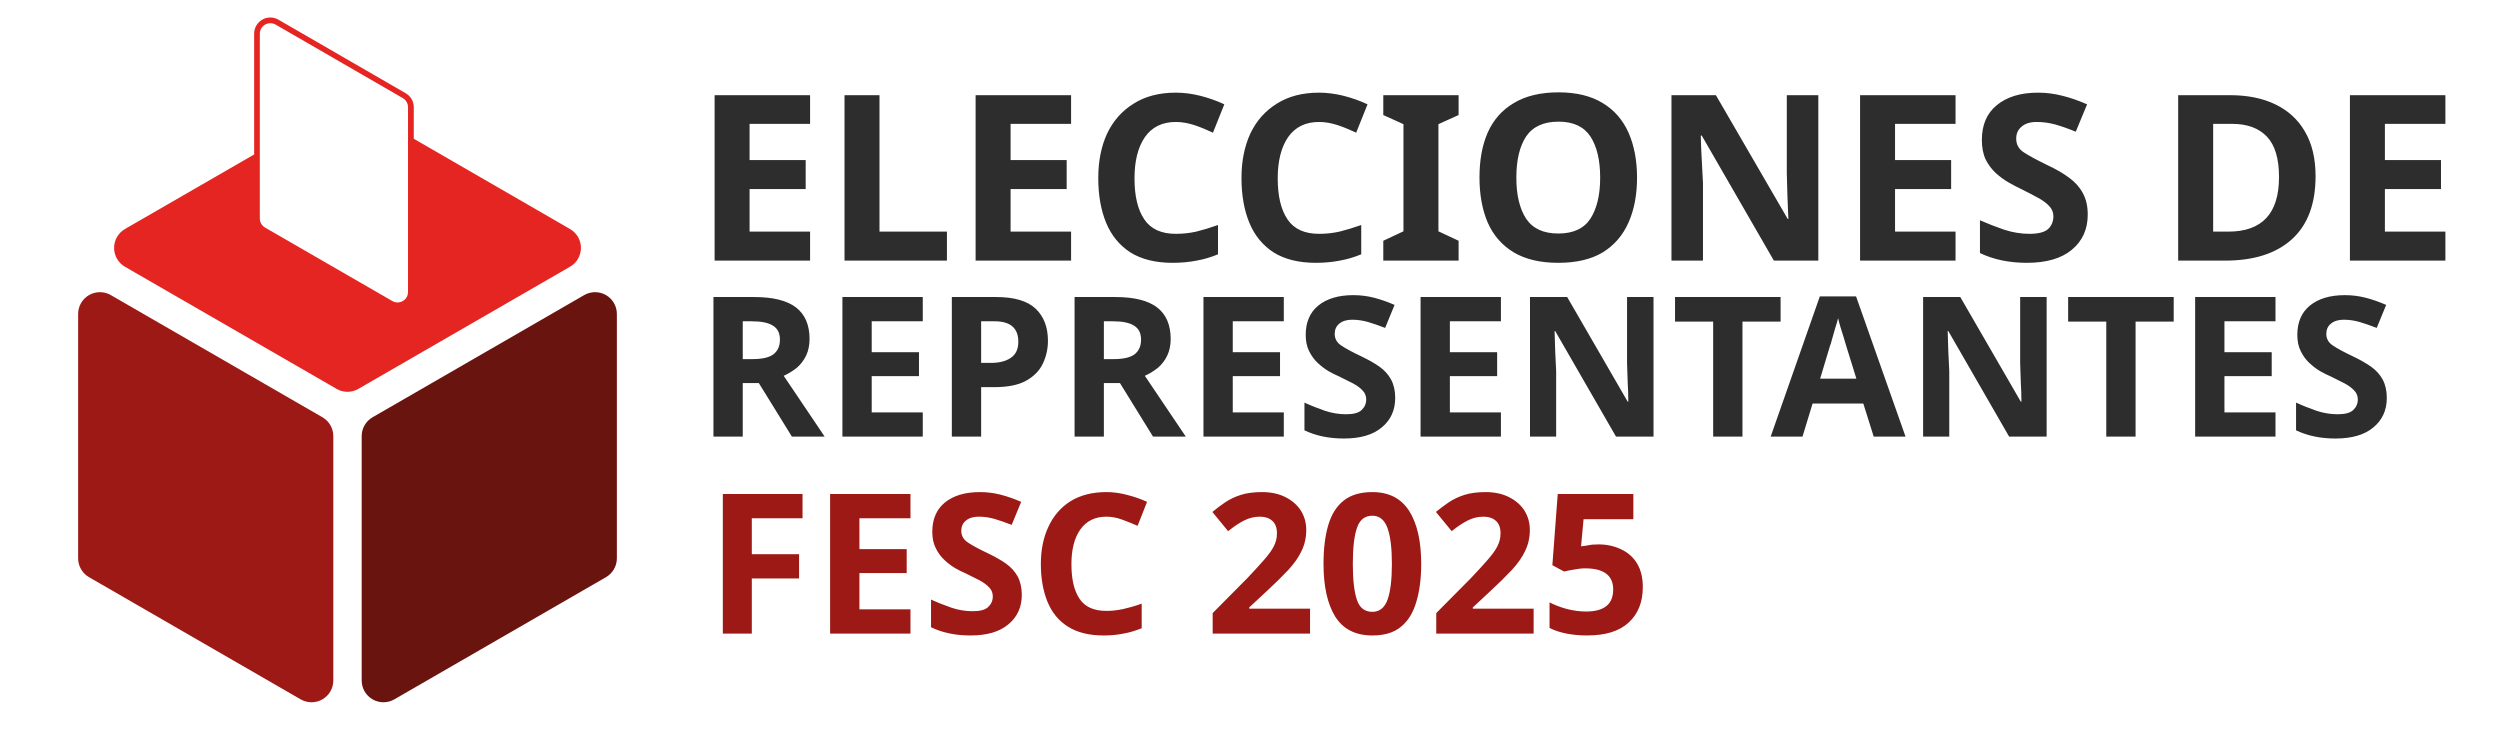
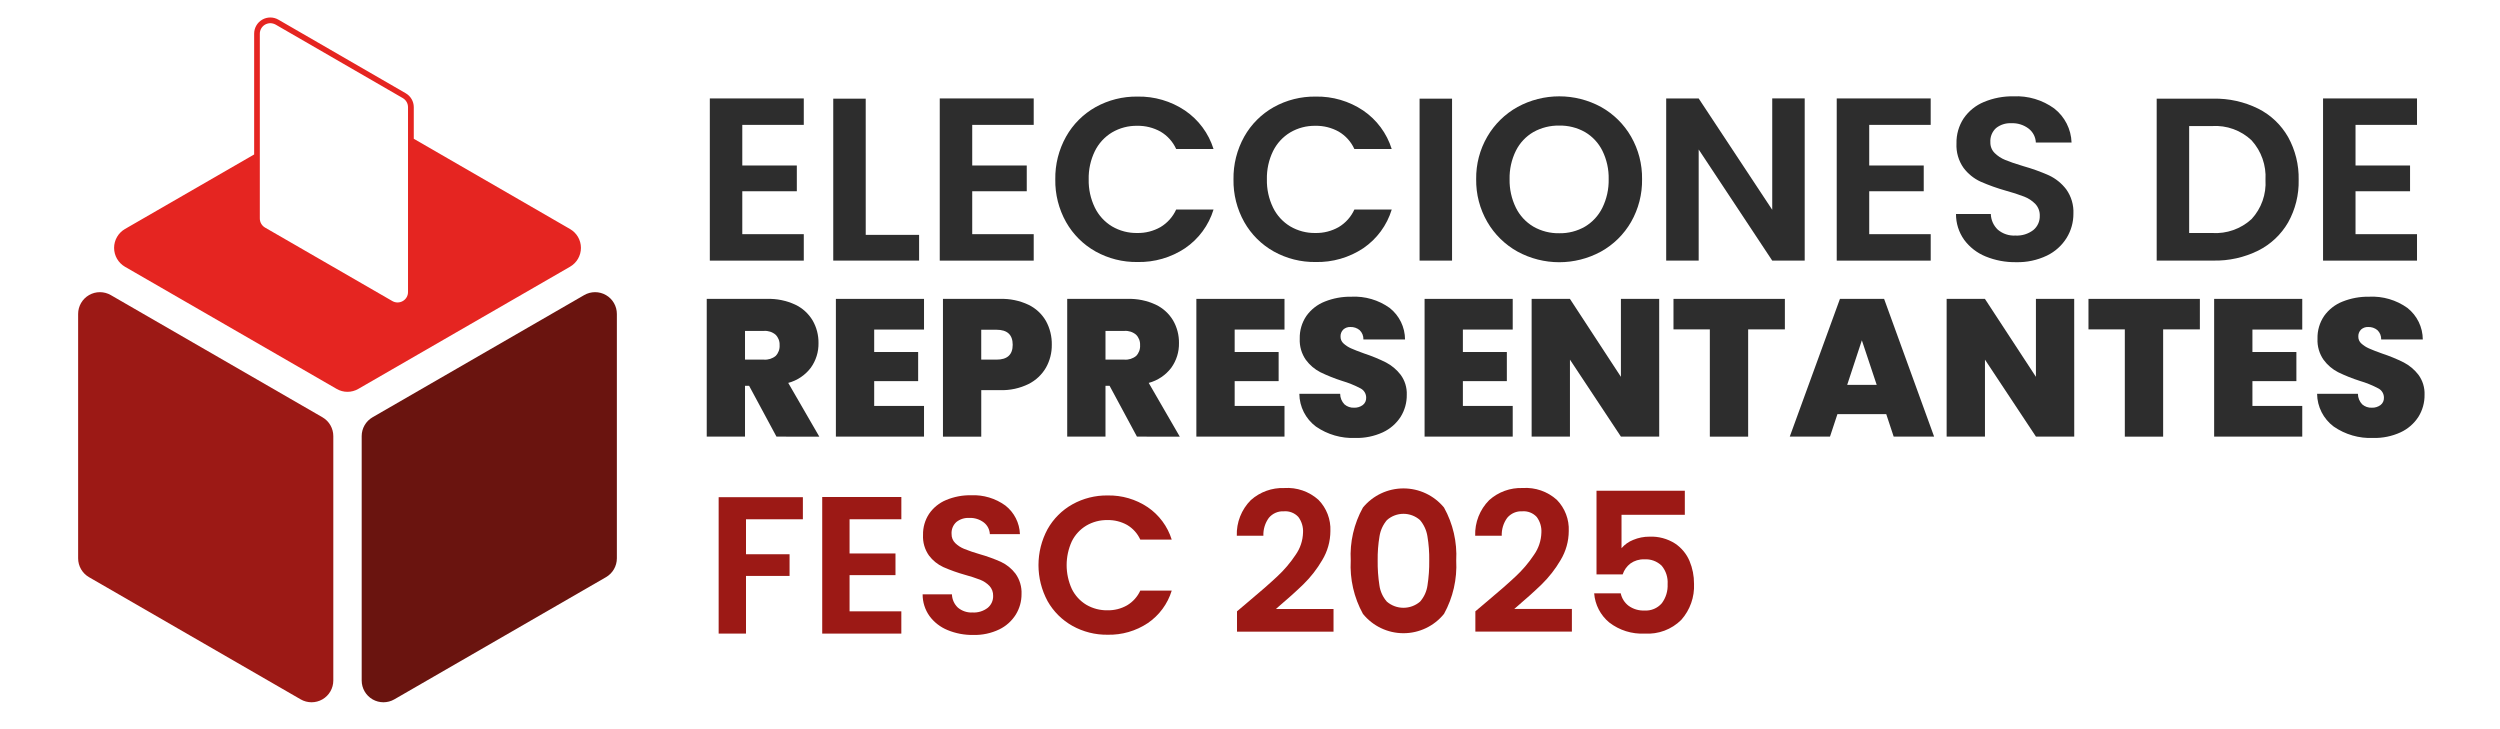
<svg xmlns="http://www.w3.org/2000/svg" id="Capa_1" data-name="Capa 1" viewBox="0 0 123.961 36.117">
  <defs>
-     <style>.cls-1{font-size:11.505px;}.cls-1,.cls-2{fill:#2d2d2d;}.cls-1,.cls-3{font-family:Poppins-SemiBold, Poppins;font-weight:600;}.cls-2,.cls-3{font-size:9.688px;}.cls-2{font-family:Poppins-ExtraBold, Poppins;font-weight:800;}.cls-3,.cls-4{fill:#9c1915;}.cls-5{fill:#6a140f;}.cls-6{fill:#e52521;}</style>
+     <style>.cls-1{isolation:isolate;}.cls-2{fill:#2d2d2d;}.cls-3{fill:#9c1915;}.cls-4{fill:#6a140f;}.cls-5{fill:#e52521;}</style>
  </defs>
-   <text class="cls-1" transform="translate(34.40207 12.92247)">ELECCIONES DE</text>
-   <text class="cls-2" transform="translate(34.5007 21.65001)">REPRESENTANTES</text>
-   <text class="cls-3" transform="translate(34.96555 31.41564)">FESC 2025</text>
-   <path class="cls-4" d="M3.874,15.566v12.118a1.081,1.081,0,0,0,.54.935l10.494,6.058a1.079,1.079,0,0,0,1.619-.934v-12.118a1.079,1.079,0,0,0-.539-.935l-10.495-6.059a1.08,1.08,0,0,0-1.619.935" />
-   <path class="cls-5" d="M30.587,15.566v12.118a1.081,1.081,0,0,1-.54.935l-10.494,6.058a1.079,1.079,0,0,1-1.619-.934v-12.118a1.079,1.079,0,0,1,.539-.935l10.495-6.059a1.08,1.08,0,0,1,1.619.935" />
-   <path class="cls-6" d="M28.264,11.356l-7.747-4.475V5.315a.796.796,0,0,0-.403-.693L13.806.976a.801.801,0,0,0-1.204.698v5.985l-6.407,3.697a1.082,1.082,0,0,0,0,1.87l10.493,6.055a1.066,1.066,0,0,0,1.083,0l10.493-6.055a1.078,1.078,0,0,0,0-1.87m-15.381-9.682a.523.523,0,0,1,.262-.455.564.564,0,0,1,.258-.07.601.601,0,0,1,.263.07l6.308,3.646a.521.521,0,0,1,.257.45v9.162a.509.509,0,0,1-.257.45.517.517,0,0,1-.521,0l-6.308-3.641a.522.522,0,0,1-.262-.455v-9.157Z" />
+   <g class="cls-1">
+     <path class="cls-2" d="M36.806,6.192V8.206h2.704V9.483H36.806v2.128H39.855v1.312H35.196v-8.042H39.855V6.192Z" />
+     <path class="cls-2" d="M42.927,11.645h2.646v1.277H41.316V4.892h1.61Z" />
+     <path class="cls-2" d="M48.207,6.192V8.206h2.704V9.483H48.207v2.128h3.049v1.312H46.597v-8.042h4.659V6.192Z" />
+     <path class="cls-2" d="M52.861,6.773A3.826,3.826,0,0,1,54.322,5.312a4.148,4.148,0,0,1,2.076-.523,4.086,4.086,0,0,1,2.358.69,3.608,3.608,0,0,1,1.416,1.909H58.32a1.92,1.92,0,0,0-.776-.862,2.284,2.284,0,0,0-1.156-.288,2.378,2.378,0,0,0-1.249.328,2.236,2.236,0,0,0-.851.927A3.046,3.046,0,0,0,53.982,8.896a3.055,3.055,0,0,0,.305,1.397,2.225,2.225,0,0,0,.851.932,2.378,2.378,0,0,0,1.249.328,2.247,2.247,0,0,0,1.156-.293,1.959,1.959,0,0,0,.776-.869h1.853a3.587,3.587,0,0,1-1.41,1.916,4.104,4.104,0,0,1-2.364.685,4.148,4.148,0,0,1-2.076-.523,3.833,3.833,0,0,1-1.461-1.456A4.174,4.174,0,0,1,52.326,8.896,4.209,4.209,0,0,1,52.861,6.773Z" />
+     <path class="cls-2" d="M61.696,6.773A3.823,3.823,0,0,1,63.158,5.312a4.148,4.148,0,0,1,2.076-.523,4.086,4.086,0,0,1,2.358.69,3.61,3.61,0,0,1,1.415,1.909H67.155a1.915,1.915,0,0,0-.776-.862,2.283,2.283,0,0,0-1.156-.288,2.377,2.377,0,0,0-1.248.328,2.237,2.237,0,0,0-.852.927A3.046,3.046,0,0,0,62.818,8.896a3.055,3.055,0,0,0,.305,1.397,2.226,2.226,0,0,0,.852.932,2.377,2.377,0,0,0,1.248.328,2.246,2.246,0,0,0,1.156-.293,1.953,1.953,0,0,0,.776-.869h1.853a3.589,3.589,0,0,1-1.409,1.916,4.104,4.104,0,0,1-2.364.685,4.148,4.148,0,0,1-2.076-.523,3.831,3.831,0,0,1-1.462-1.456A4.174,4.174,0,0,1,61.162,8.896,4.209,4.209,0,0,1,61.696,6.773Z" />
+     <path class="cls-2" d="M71.999,4.892v8.03H70.389V4.892Z" />
+     <path class="cls-2" d="M75.243,12.474a3.955,3.955,0,0,1-1.495-1.467,4.107,4.107,0,0,1-.553-2.123A4.082,4.082,0,0,1,73.748,6.773a3.956,3.956,0,0,1,1.495-1.467,4.327,4.327,0,0,1,4.147,0A3.927,3.927,0,0,1,80.875,6.773a4.116,4.116,0,0,1,.546,2.111,4.141,4.141,0,0,1-.546,2.123,3.915,3.915,0,0,1-1.49,1.467,4.323,4.323,0,0,1-4.142,0Zm3.348-1.237a2.25,2.25,0,0,0,.863-.938,3.076,3.076,0,0,0,.311-1.415A3.04,3.04,0,0,0,79.454,7.475a2.222,2.222,0,0,0-.863-.927,2.496,2.496,0,0,0-1.276-.321,2.529,2.529,0,0,0-1.283.321,2.208,2.208,0,0,0-.868.927,3.04,3.04,0,0,0-.312,1.409,3.076,3.076,0,0,0,.312,1.415,2.236,2.236,0,0,0,.868.938,2.484,2.484,0,0,0,1.283.328A2.452,2.452,0,0,0,78.591,11.237Z" />
+     <path class="cls-2" d="M89.485,12.922H87.875L84.228,7.412v5.511H82.617v-8.042h1.61L87.875,10.403V4.88h1.61Z" />
+     <path class="cls-2" d="M92.684,6.192V8.206h2.703V9.483H92.684v2.128h3.049v1.312H91.073v-8.042h4.659V6.192Z" />
+     <path class="cls-2" d="M98.453,12.715a2.485,2.485,0,0,1-1.064-.828,2.182,2.182,0,0,1-.402-1.277h1.726a1.116,1.116,0,0,0,.351.782,1.242,1.242,0,0,0,.869.288,1.339,1.339,0,0,0,.886-.271.88.88,0,0,0,.322-.708.817.817,0,0,0-.219-.586,1.529,1.529,0,0,0-.547-.363,9.115,9.115,0,0,0-.902-.293,9.706,9.706,0,0,1-1.271-.454,2.222,2.222,0,0,1-.84-.679,1.934,1.934,0,0,1-.351-1.214,2.17,2.17,0,0,1,.356-1.243,2.263,2.263,0,0,1,1.001-.811,3.648,3.648,0,0,1,1.473-.282,3.19,3.19,0,0,1,2.019.604,2.238,2.238,0,0,1,.857,1.686h-1.771a.92.92,0,0,0-.352-.685,1.319,1.319,0,0,0-.868-.271,1.12,1.12,0,0,0-.754.241.875.875,0,0,0-.281.702.724.724,0,0,0,.213.535,1.615,1.615,0,0,0,.528.345q.316.132.892.305a9.393,9.393,0,0,1,1.277.46,2.307,2.307,0,0,1,.852.69,1.923,1.923,0,0,1,.356,1.208,2.267,2.267,0,0,1-.334,1.196,2.351,2.351,0,0,1-.978.881,3.334,3.334,0,0,1-1.53.327A3.822,3.822,0,0,1,98.453,12.715Z" />
+     <path class="cls-2" d="M111.971,5.387a3.529,3.529,0,0,1,1.484,1.409,4.2,4.2,0,0,1,.523,2.122,4.137,4.137,0,0,1-.523,2.111,3.551,3.551,0,0,1-1.484,1.397,4.794,4.794,0,0,1-2.226.495H106.938V4.892h2.808A4.794,4.794,0,0,1,111.971,5.387Zm-.328,5.476a2.626,2.626,0,0,0,.69-1.944,2.685,2.685,0,0,0-.69-1.961,2.606,2.606,0,0,0-1.955-.708h-1.14v5.304h1.14A2.644,2.644,0,0,0,111.643,10.863Z" />
+     <path class="cls-2" d="M116.797,6.192V8.206h2.704V9.483h-2.704v2.128h3.049v1.312h-4.659v-8.042h4.659V6.192Z" />
+   </g>
+   <g class="cls-1">
+     <path class="cls-2" d="M38.501,21.65l-1.356-2.519h-.204v2.519H35.043V14.82h2.994a3.097,3.097,0,0,1,1.395.286,2.003,2.003,0,0,1,.862.784,2.183,2.183,0,0,1,.291,1.119,2.034,2.034,0,0,1-.382,1.226,2.067,2.067,0,0,1-1.119.751l1.541,2.665Zm-1.56-3.818h.94a.819.819,0,0,0,.581-.184.701.701,0,0,0,.194-.533.682.682,0,0,0-.199-.519.805.805,0,0,0-.576-.188h-.94Z" />
+     <path class="cls-2" d="M43.346,16.341v1.113h2.18v1.444H43.346v1.23h2.471v1.521H41.447V14.82h4.37v1.521Z" />
+     <path class="cls-2" d="M51.866,18.225a2.067,2.067,0,0,1-.862.814,2.973,2.973,0,0,1-1.409.306h-.94v2.306H46.756V14.82h2.839a3.075,3.075,0,0,1,1.4.291,1.998,1.998,0,0,1,.867.804,2.358,2.358,0,0,1,.291,1.182A2.264,2.264,0,0,1,51.866,18.225Zm-1.652-1.129q0-.746-.804-.746h-.756v1.482h.756Q50.214,17.833,50.214,17.096Z" />
+     <path class="cls-2" d="M56.375,21.65l-1.356-2.519h-.204v2.519H52.917V14.82h2.994a3.097,3.097,0,0,1,1.395.286,2.003,2.003,0,0,1,.862.784,2.183,2.183,0,0,1,.291,1.119,2.034,2.034,0,0,1-.382,1.226,2.067,2.067,0,0,1-1.119.751l1.541,2.665Zm-1.56-3.818h.94a.819.819,0,0,0,.581-.184.701.701,0,0,0,.194-.533.682.682,0,0,0-.199-.519.805.805,0,0,0-.576-.188h-.94Z" />
+     <path class="cls-2" d="M61.22,16.341v1.113h2.18v1.444H61.22v1.23h2.471v1.521H59.321V14.82h4.37v1.521Z" />
+     <path class="cls-2" d="M65.25,21.151a2.05,2.05,0,0,1-.823-1.623h2.024a.755.755,0,0,0,.214.523.68.68,0,0,0,.475.165.687.687,0,0,0,.431-.131.432.432,0,0,0,.17-.363.513.513,0,0,0-.281-.465,4.973,4.973,0,0,0-.91-.369,8.183,8.183,0,0,1-1.081-.432,2.071,2.071,0,0,1-.717-.61,1.693,1.693,0,0,1-.305-1.051,1.916,1.916,0,0,1,.329-1.129,2.035,2.035,0,0,1,.911-.712,3.399,3.399,0,0,1,1.317-.242,3.008,3.008,0,0,1,1.903.557,2.006,2.006,0,0,1,.761,1.564H67.604a.609.609,0,0,0-.189-.465.68.68,0,0,0-.46-.154.493.493,0,0,0-.349.126.463.463,0,0,0-.136.358.441.441,0,0,0,.15.334,1.383,1.383,0,0,0,.373.242q.223.101.659.257a8.078,8.078,0,0,1,1.07.44,2.201,2.201,0,0,1,.727.61,1.573,1.573,0,0,1,.305.994,2.013,2.013,0,0,1-.305,1.095,2.103,2.103,0,0,1-.882.766,3.074,3.074,0,0,1-1.361.28A3.204,3.204,0,0,1,65.25,21.151Z" />
+     <path class="cls-2" d="M72.536,16.341v1.113h2.18v1.444H72.536v1.23h2.471v1.521H70.637V14.82h4.37v1.521Z" />
+     <path class="cls-2" d="M82.271,21.65H80.373l-2.528-3.818v3.818H75.945V14.82h1.899l2.528,3.865V14.82h1.898Z" />
+     <path class="cls-2" d="M88.502,14.82v1.512H86.681v5.319H84.781V16.332H82.979V14.82Z" />
+     <path class="cls-2" d="M93.529,20.536H91.107l-.368,1.114H88.744l2.489-6.831h2.189l2.48,6.831H93.897ZM93.055,19.083l-.736-2.209L91.592,19.083Z" />
+     <path class="cls-2" d="M102.85,21.65h-1.898l-2.529-3.818v3.818H96.523V14.82h1.898l2.529,3.865V14.82h1.898Z" />
+     <path class="cls-2" d="M109.079,14.82v1.512h-1.821v5.319H105.358V16.332h-1.802V14.82Z" />
+     <path class="cls-2" d="M111.685,16.341v1.113h2.18v1.444h-2.18v1.23h2.471v1.521h-4.369V14.82h4.369v1.521Z" />
+     <path class="cls-2" d="M115.715,21.151a2.051,2.051,0,0,1-.823-1.623H116.916a.755.755,0,0,0,.214.523.68.68,0,0,0,.475.165.687.687,0,0,0,.431-.131.432.432,0,0,0,.17-.363.513.513,0,0,0-.281-.465,4.973,4.973,0,0,0-.91-.369,8.182,8.182,0,0,1-1.081-.432,2.071,2.071,0,0,1-.717-.61,1.693,1.693,0,0,1-.305-1.051,1.916,1.916,0,0,1,.329-1.129,2.035,2.035,0,0,1,.911-.712,3.399,3.399,0,0,1,1.317-.242,3.008,3.008,0,0,1,1.903.557,2.006,2.006,0,0,1,.761,1.564h-2.063a.609.609,0,0,0-.189-.465.68.68,0,0,0-.46-.154.493.493,0,0,0-.349.126.463.463,0,0,0-.136.358.441.441,0,0,0,.15.334,1.383,1.383,0,0,0,.373.242q.223.101.659.257a8.078,8.078,0,0,1,1.07.44,2.201,2.201,0,0,1,.727.61,1.573,1.573,0,0,1,.305.994,2.013,2.013,0,0,1-.305,1.095,2.103,2.103,0,0,1-.882.766,3.074,3.074,0,0,1-1.361.28A3.204,3.204,0,0,1,115.715,21.151Z" />
+   </g>
+   <g class="cls-1">
+     <path class="cls-3" d="M39.81,24.653v1.095H36.99v1.734h2.16v1.075H36.99V31.416H35.634v-6.763Z" />
+     <path class="cls-3" d="M42.125,25.748v1.696h2.277v1.075H42.125v1.792h2.567V31.416H40.769V24.644h3.924v1.105Z" />
+     <path class="cls-3" d="M46.983,31.241a2.089,2.089,0,0,1-.896-.697,1.839,1.839,0,0,1-.339-1.075h1.453a.943.943,0,0,0,.295.659,1.049,1.049,0,0,0,.731.242,1.122,1.122,0,0,0,.746-.229.739.739,0,0,0,.271-.596.69.69,0,0,0-.184-.494,1.295,1.295,0,0,0-.46-.305A7.743,7.743,0,0,0,47.841,28.5a8.089,8.089,0,0,1-1.071-.383,1.875,1.875,0,0,1-.707-.571,1.627,1.627,0,0,1-.295-1.022,1.826,1.826,0,0,1,.3-1.046,1.912,1.912,0,0,1,.843-.684,3.066,3.066,0,0,1,1.24-.237,2.692,2.692,0,0,1,1.7.509,1.886,1.886,0,0,1,.722,1.419H49.081a.775.775,0,0,0-.295-.576,1.115,1.115,0,0,0-.731-.228.94.94,0,0,0-.634.203.735.735,0,0,0-.238.591.614.614,0,0,0,.179.451,1.371,1.371,0,0,0,.446.29,7.705,7.705,0,0,0,.751.257,8.034,8.034,0,0,1,1.075.388,1.941,1.941,0,0,1,.717.581,1.617,1.617,0,0,1,.301,1.018,1.913,1.913,0,0,1-.281,1.008,1.993,1.993,0,0,1-.823.741,2.816,2.816,0,0,1-1.289.275A3.198,3.198,0,0,1,46.983,31.241Z" />
+     <path class="cls-3" d="M51.943,26.237a3.214,3.214,0,0,1,1.23-1.229,3.49,3.49,0,0,1,1.749-.441,3.446,3.446,0,0,1,1.986.581,3.04,3.04,0,0,1,1.191,1.608H56.541a1.624,1.624,0,0,0-.654-.727,1.922,1.922,0,0,0-.974-.242,1.997,1.997,0,0,0-1.051.276,1.885,1.885,0,0,0-.717.779,2.843,2.843,0,0,0,0,2.359,1.883,1.883,0,0,0,.717.785,2.005,2.005,0,0,0,1.051.275,1.885,1.885,0,0,0,.974-.247,1.641,1.641,0,0,0,.654-.731H58.1a3.021,3.021,0,0,1-1.187,1.613,3.453,3.453,0,0,1-1.991.577,3.49,3.49,0,0,1-1.749-.441,3.224,3.224,0,0,1-1.23-1.226,3.761,3.761,0,0,1,0-3.57Z" />
+     <path class="cls-3" d="M61.84,29.886q.929-.776,1.482-1.294a5.971,5.971,0,0,0,.92-1.08,2.006,2.006,0,0,0,.368-1.104,1.181,1.181,0,0,0-.232-.775.878.878,0,0,0-.717-.28.905.905,0,0,0-.746.324,1.415,1.415,0,0,0-.271.887H61.326a2.391,2.391,0,0,1,.693-1.764,2.361,2.361,0,0,1,1.662-.601,2.305,2.305,0,0,1,1.695.586,2.084,2.084,0,0,1,.591,1.546,2.8,2.8,0,0,1-.406,1.443,5.709,5.709,0,0,1-.931,1.196q-.523.508-1.366,1.226h2.858v1.124H61.336V30.312Z" />
+     <path class="cls-3" d="M67.58,25.167a2.603,2.603,0,0,1,4.021,0,4.866,4.866,0,0,1,.605,2.626,4.938,4.938,0,0,1-.605,2.645,2.586,2.586,0,0,1-4.021,0,4.938,4.938,0,0,1-.605-2.645A4.866,4.866,0,0,1,67.58,25.167Zm3.197,1.42a1.634,1.634,0,0,0-.368-.8,1.238,1.238,0,0,0-1.638,0,1.634,1.634,0,0,0-.368.8,6.647,6.647,0,0,0-.092,1.206,7.411,7.411,0,0,0,.087,1.235,1.552,1.552,0,0,0,.368.804,1.266,1.266,0,0,0,1.647,0,1.552,1.552,0,0,0,.368-.804,7.412,7.412,0,0,0,.087-1.235A6.646,6.646,0,0,0,70.777,26.587Z" />
+     <path class="cls-3" d="M73.659,29.886q.93-.776,1.482-1.294a5.97,5.97,0,0,0,.92-1.08,2.006,2.006,0,0,0,.368-1.104,1.181,1.181,0,0,0-.232-.775.878.878,0,0,0-.717-.28.905.905,0,0,0-.746.324,1.421,1.421,0,0,0-.271.887H73.146a2.391,2.391,0,0,1,.693-1.764A2.359,2.359,0,0,1,75.5,24.198a2.305,2.305,0,0,1,1.695.586,2.084,2.084,0,0,1,.591,1.546,2.8,2.8,0,0,1-.406,1.443,5.709,5.709,0,0,1-.931,1.196q-.523.508-1.366,1.226h2.858v1.124H73.155V30.312Z" />
+     <path class="cls-3" d="M83.541,25.525H80.402v1.657a1.457,1.457,0,0,1,.581-.412,2.044,2.044,0,0,1,.805-.16,2.19,2.19,0,0,1,1.269.34,1.961,1.961,0,0,1,.717.866,2.878,2.878,0,0,1,.223,1.129,2.519,2.519,0,0,1-.634,1.793,2.355,2.355,0,0,1-1.808.678,2.655,2.655,0,0,1-1.763-.552,2.074,2.074,0,0,1-.746-1.444h1.317a1.042,1.042,0,0,0,.393.62,1.248,1.248,0,0,0,.78.232,1.045,1.045,0,0,0,.862-.358,1.461,1.461,0,0,0,.29-.949,1.292,1.292,0,0,0-.295-.915,1.133,1.133,0,0,0-.867-.315,1.105,1.105,0,0,0-.679.203,1.119,1.119,0,0,0-.388.543H79.162V24.334H83.541Z" />
+   </g>
+   <path class="cls-3" d="M3.874,15.566v12.118a1.081,1.081,0,0,0,.54.935l10.494,6.058a1.079,1.079,0,0,0,1.619-.934v-12.118a1.079,1.079,0,0,0-.539-.935l-10.495-6.059a1.08,1.08,0,0,0-1.619.935" />
+   <path class="cls-4" d="M30.587,15.566v12.118a1.081,1.081,0,0,1-.54.935l-10.494,6.058a1.079,1.079,0,0,1-1.619-.934v-12.118a1.079,1.079,0,0,1,.539-.935l10.495-6.059a1.08,1.08,0,0,1,1.619.935" />
+   <path class="cls-5" d="M28.264,11.356l-7.747-4.475V5.315a.796.796,0,0,0-.403-.693l-6.308-3.646a.801.801,0,0,0-1.204.698v5.985l-6.407,3.697a1.082,1.082,0,0,0,0,1.87l10.493,6.055a1.066,1.066,0,0,0,1.083,0l10.493-6.055a1.078,1.078,0,0,0,0-1.87m-15.381-9.682a.523.523,0,0,1,.262-.455.564.564,0,0,1,.258-.07.601.601,0,0,1,.263.07l6.308,3.646a.521.521,0,0,1,.257.45v9.162a.509.509,0,0,1-.257.45.517.517,0,0,1-.521,0l-6.308-3.641a.522.522,0,0,1-.262-.455Z" />
</svg>
